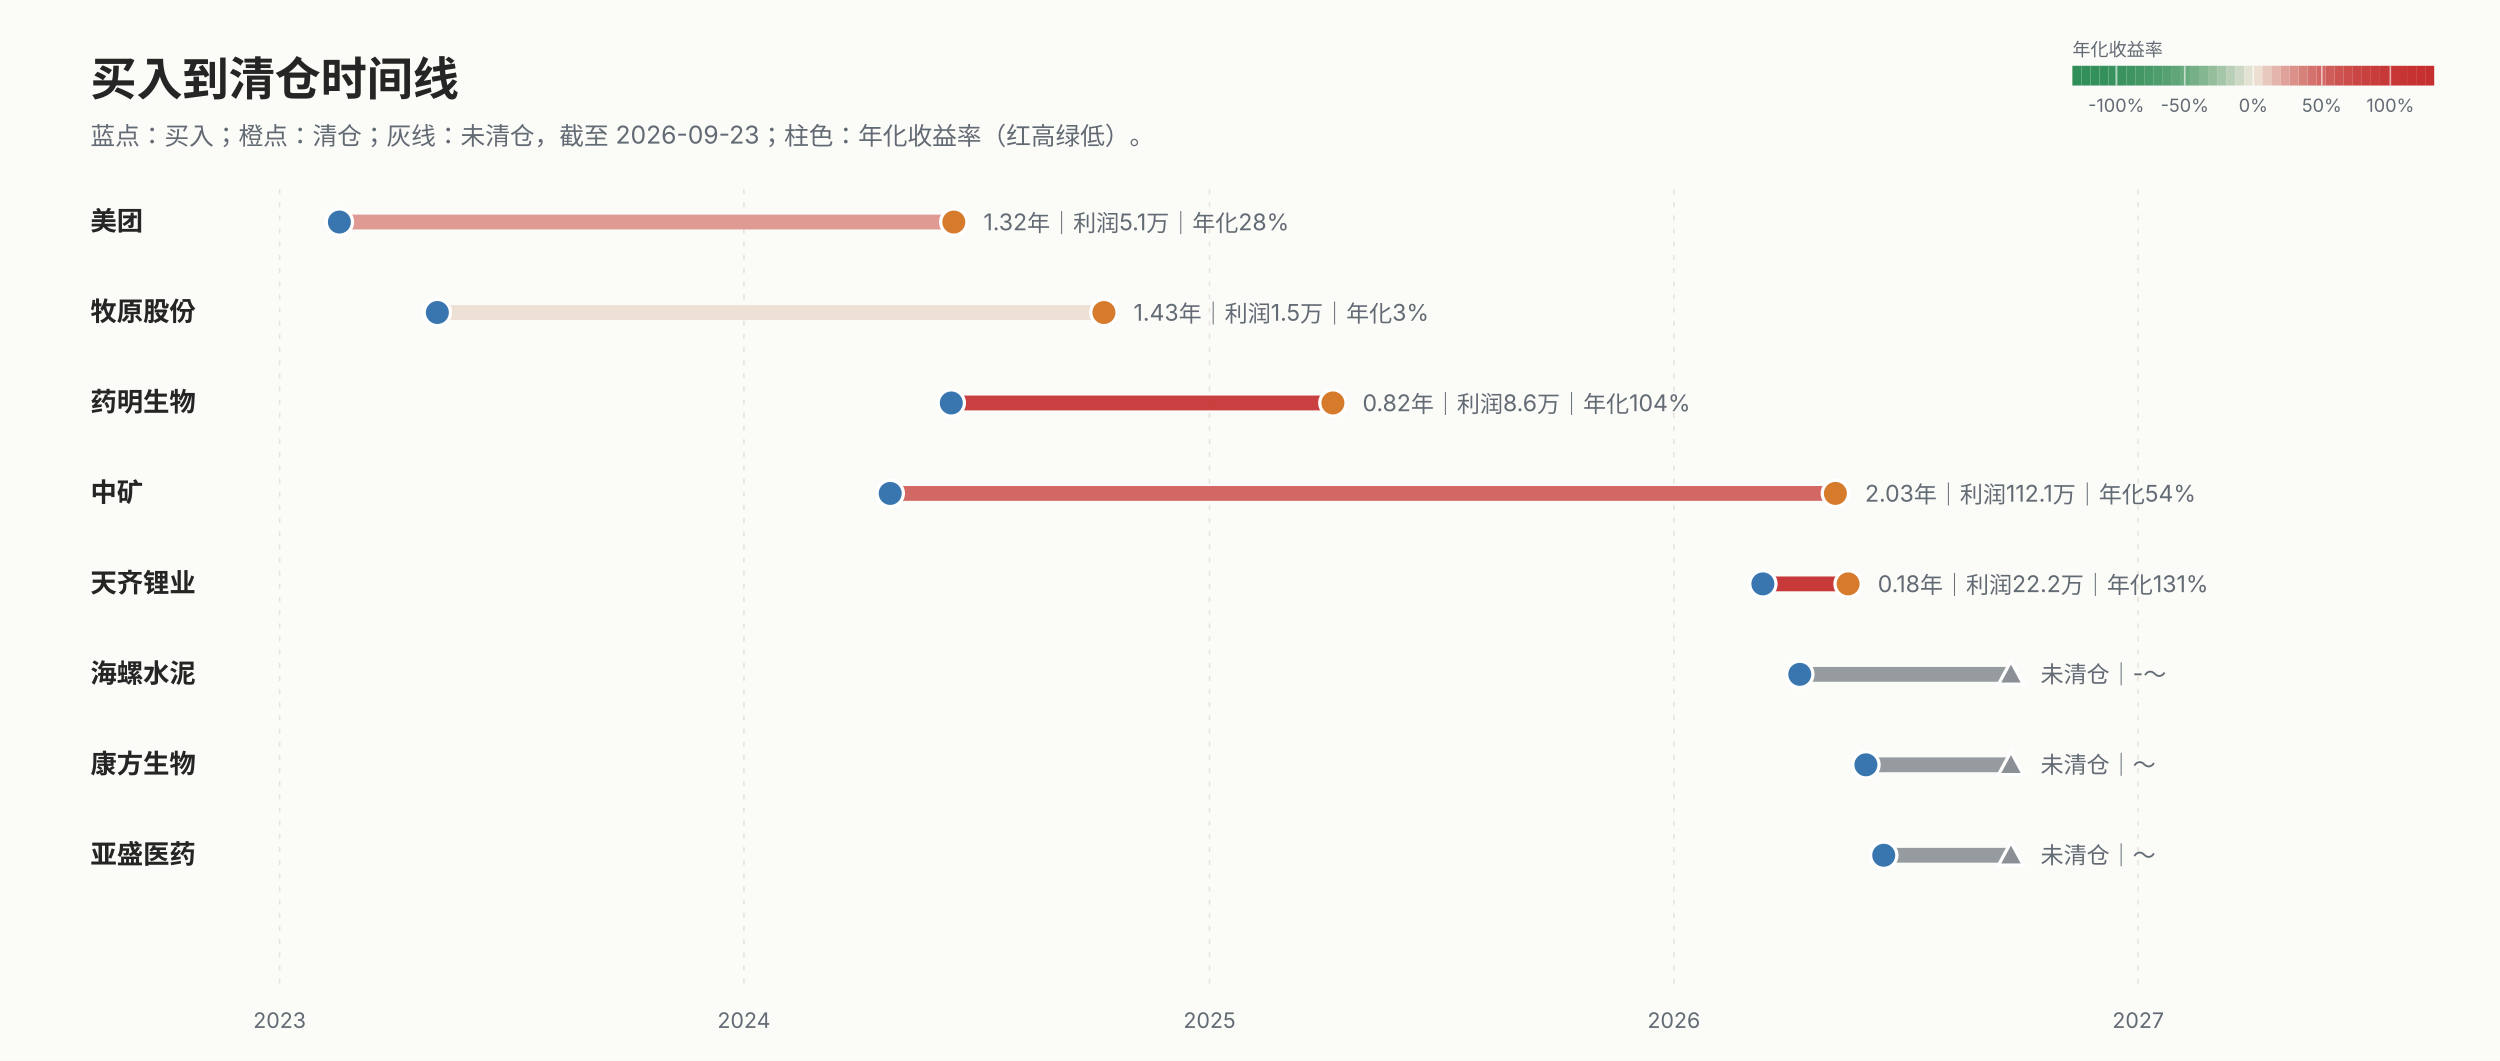
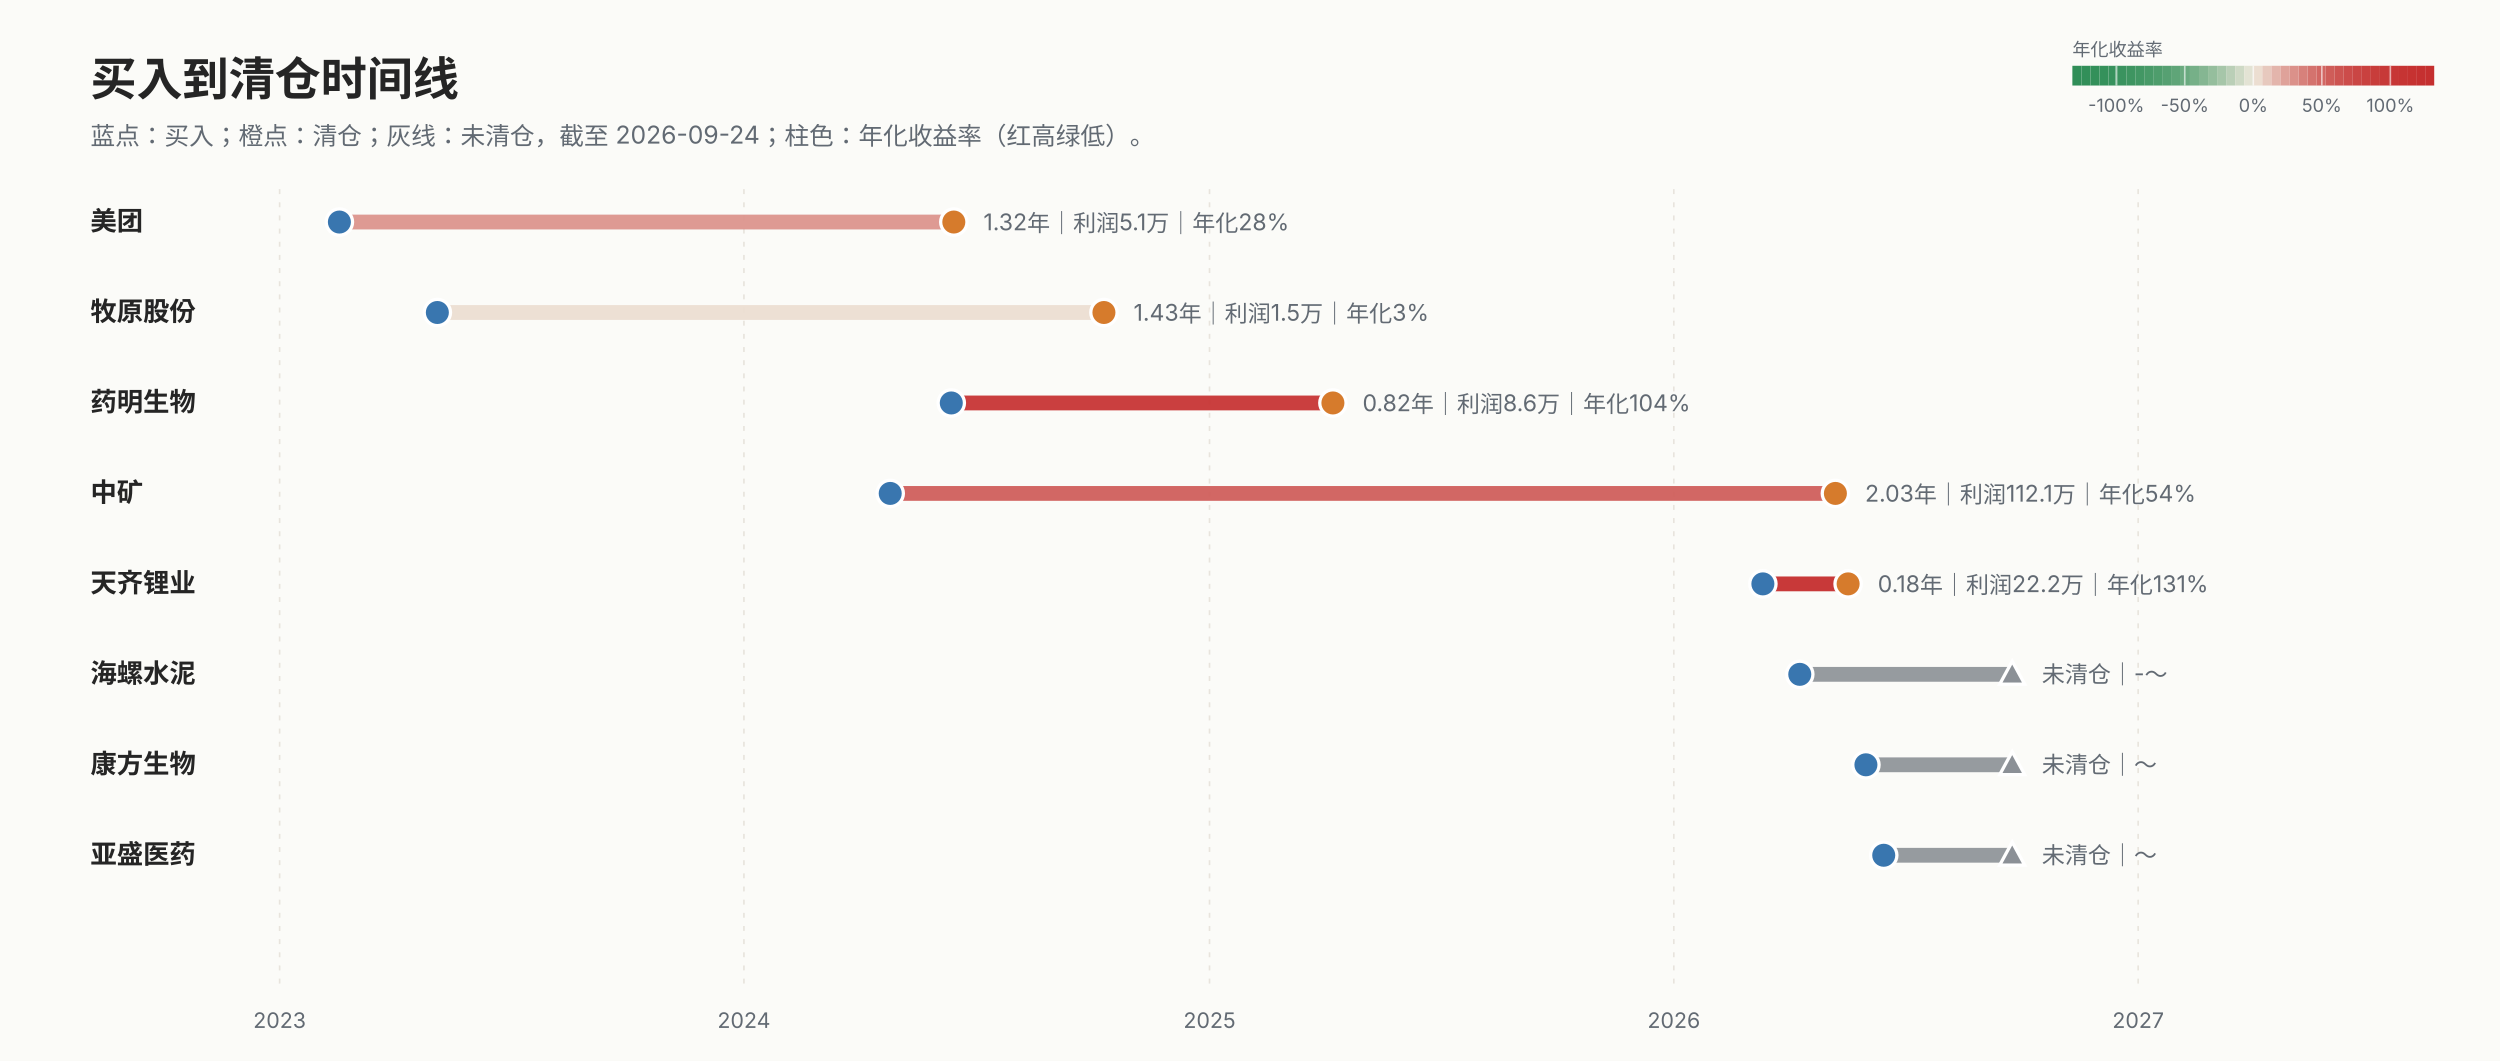
<svg xmlns="http://www.w3.org/2000/svg" width="1520" height="645" viewBox="0 0 1520 645" role="img" aria-label="买入到清仓时间线">
  <rect width="100%" height="100%" fill="#fbfbf8" />
  <style>text{font-family:"Inter","Noto Sans SC","PingFang SC","Microsoft YaHei",Arial,sans-serif;}</style>
  <text x="55" y="58" font-size="28" font-weight="700" fill="#252525">买入到清仓时间线</text>
  <g>
    <rect x="1260.00" y="40" width="5.50" height="12" fill="#308e58" />
    <rect x="1265.50" y="40" width="5.50" height="12" fill="#328f59" />
    <rect x="1271.00" y="40" width="5.50" height="12" fill="#33905a" />
    <rect x="1276.50" y="40" width="5.50" height="12" fill="#35915b" />
    <rect x="1282.00" y="40" width="5.50" height="12" fill="#37925d" />
    <rect x="1287.50" y="40" width="5.50" height="12" fill="#3a935f" />
    <rect x="1293.00" y="40" width="5.50" height="12" fill="#3e9561" />
    <rect x="1298.50" y="40" width="5.50" height="12" fill="#429764" />
    <rect x="1304.00" y="40" width="5.50" height="12" fill="#489a68" />
    <rect x="1309.50" y="40" width="5.50" height="12" fill="#4e9d6c" />
    <rect x="1315.00" y="40" width="5.50" height="12" fill="#56a072" />
    <rect x="1320.50" y="40" width="5.50" height="12" fill="#5fa578" />
    <rect x="1326.00" y="40" width="5.50" height="12" fill="#6aaa7f" />
    <rect x="1331.50" y="40" width="5.50" height="12" fill="#76b088" />
    <rect x="1337.00" y="40" width="5.50" height="12" fill="#85b692" />
    <rect x="1342.50" y="40" width="5.50" height="12" fill="#95be9d" />
    <rect x="1348.00" y="40" width="5.50" height="12" fill="#a6c6a9" />
    <rect x="1353.50" y="40" width="5.50" height="12" fill="#bacfb7" />
    <rect x="1359.00" y="40" width="5.50" height="12" fill="#ced9c5" />
    <rect x="1364.50" y="40" width="5.50" height="12" fill="#e3e3d4" />
    <rect x="1370.00" y="40" width="5.50" height="12" fill="#ecded1" />
    <rect x="1375.50" y="40" width="5.50" height="12" fill="#e7c9be" />
    <rect x="1381.00" y="40" width="5.50" height="12" fill="#e3b5ac" />
    <rect x="1386.50" y="40" width="5.50" height="12" fill="#dfa29a" />
    <rect x="1392.00" y="40" width="5.50" height="12" fill="#db918a" />
    <rect x="1397.50" y="40" width="5.50" height="12" fill="#d7817b" />
    <rect x="1403.00" y="40" width="5.50" height="12" fill="#d4736e" />
    <rect x="1408.50" y="40" width="5.50" height="12" fill="#d26763" />
    <rect x="1414.00" y="40" width="5.50" height="12" fill="#cf5d59" />
    <rect x="1419.50" y="40" width="5.50" height="12" fill="#cd5451" />
    <rect x="1425.00" y="40" width="5.50" height="12" fill="#cc4c4a" />
    <rect x="1430.50" y="40" width="5.50" height="12" fill="#ca4644" />
    <rect x="1436.00" y="40" width="5.50" height="12" fill="#c9413f" />
    <rect x="1441.50" y="40" width="5.50" height="12" fill="#c83d3b" />
    <rect x="1447.00" y="40" width="5.50" height="12" fill="#c73938" />
    <rect x="1452.50" y="40" width="5.50" height="12" fill="#c73635" />
    <rect x="1458.00" y="40" width="5.50" height="12" fill="#c63433" />
    <rect x="1463.50" y="40" width="5.50" height="12" fill="#c63231" />
    <rect x="1469.00" y="40" width="5.50" height="12" fill="#c53030" />
    <rect x="1474.50" y="40" width="5.50" height="12" fill="#c52f2f" />
    <line x1="1286.67" y1="40" x2="1286.67" y2="52" stroke="#fff" stroke-width="1" opacity=".6" />
    <text x="1286.67" y="68" font-size="11" fill="#626a73" text-anchor="middle">-100%</text>
    <line x1="1328.33" y1="40" x2="1328.33" y2="52" stroke="#fff" stroke-width="1" opacity=".6" />
    <text x="1328.33" y="68" font-size="11" fill="#626a73" text-anchor="middle">-50%</text>
    <line x1="1370.00" y1="40" x2="1370.00" y2="52" stroke="#fff" stroke-width="1" opacity=".6" />
    <text x="1370.00" y="68" font-size="11" fill="#626a73" text-anchor="middle">0%</text>
    <line x1="1411.67" y1="40" x2="1411.67" y2="52" stroke="#fff" stroke-width="1" opacity=".6" />
    <text x="1411.67" y="68" font-size="11" fill="#626a73" text-anchor="middle">50%</text>
    <line x1="1453.33" y1="40" x2="1453.33" y2="52" stroke="#fff" stroke-width="1" opacity=".6" />
    <text x="1453.33" y="68" font-size="11" fill="#626a73" text-anchor="middle">100%</text>
    <text x="1260" y="34" font-size="11" fill="#626a73">年化收益率</text>
  </g>
-   <text x="55" y="88" font-size="15" fill="#626a73">蓝点：买入；橙点：清仓；灰线：未清仓，截至 2026-09-23；柱色：年化收益率（红高绿低）。</text>
+   <text x="55" y="88" font-size="15" fill="#626a73">蓝点：买入；橙点：清仓；灰线：未清仓，截至 2026-09-24；柱色：年化收益率（红高绿低）。</text>
  <line x1="170.00" y1="115" x2="170.00" y2="600" stroke="#ddd7ce" opacity=".65" stroke-dasharray="3 5" />
  <text x="170.00" y="625" font-size="13" fill="#626a73" text-anchor="middle">2023</text>
  <line x1="452.31" y1="115" x2="452.31" y2="600" stroke="#ddd7ce" opacity=".65" stroke-dasharray="3 5" />
  <text x="452.31" y="625" font-size="13" fill="#626a73" text-anchor="middle">2024</text>
  <line x1="735.39" y1="115" x2="735.39" y2="600" stroke="#ddd7ce" opacity=".65" stroke-dasharray="3 5" />
  <text x="735.39" y="625" font-size="13" fill="#626a73" text-anchor="middle">2025</text>
  <line x1="1017.69" y1="115" x2="1017.69" y2="600" stroke="#ddd7ce" opacity=".65" stroke-dasharray="3 5" />
  <text x="1017.69" y="625" font-size="13" fill="#626a73" text-anchor="middle">2026</text>
  <line x1="1300.00" y1="115" x2="1300.00" y2="600" stroke="#ddd7ce" opacity=".65" stroke-dasharray="3 5" />
  <text x="1300.00" y="625" font-size="13" fill="#626a73" text-anchor="middle">2027</text>
  <text x="55" y="140" font-size="16" font-weight="700" fill="#252525">美团</text>
  <line x1="206.35" y1="135" x2="579.92" y2="135" stroke="#dc958e" stroke-width="9" opacity=".95" />
  <circle cx="579.92" cy="135" r="8" fill="#d67b2c" stroke="#fff" stroke-width="2" />
  <circle cx="206.35" cy="135" r="8" fill="#3976af" stroke="#fff" stroke-width="2" />
  <text x="597.92" y="140" font-size="14" fill="#626a73">1.32年｜利润5.1万｜年化28%</text>
  <text x="55" y="195" font-size="16" font-weight="700" fill="#252525">牧原股份</text>
  <line x1="265.91" y1="190" x2="671.19" y2="190" stroke="#ecded2" stroke-width="9" opacity=".95" />
  <circle cx="671.19" cy="190" r="8" fill="#d67b2c" stroke="#fff" stroke-width="2" />
  <circle cx="265.91" cy="190" r="8" fill="#3976af" stroke="#fff" stroke-width="2" />
  <text x="689.19" y="195" font-size="14" fill="#626a73">1.43年｜利润1.5万｜年化3%</text>
  <text x="55" y="250" font-size="16" font-weight="700" fill="#252525">药明生物</text>
  <line x1="578.38" y1="245" x2="810.41" y2="245" stroke="#c73535" stroke-width="9" opacity=".95" />
  <circle cx="810.41" cy="245" r="8" fill="#d67b2c" stroke="#fff" stroke-width="2" />
  <circle cx="578.38" cy="245" r="8" fill="#3976af" stroke="#fff" stroke-width="2" />
  <text x="828.41" y="250" font-size="14" fill="#626a73">0.82年｜利润8.6万｜年化104%</text>
  <text x="55" y="305" font-size="16" font-weight="700" fill="#252525">中矿</text>
  <line x1="541.25" y1="300" x2="1115.92" y2="300" stroke="#d0605c" stroke-width="9" opacity=".95" />
  <circle cx="1115.92" cy="300" r="8" fill="#d67b2c" stroke="#fff" stroke-width="2" />
  <circle cx="541.25" cy="300" r="8" fill="#3976af" stroke="#fff" stroke-width="2" />
  <text x="1133.92" y="305" font-size="14" fill="#626a73">2.03年｜利润112.1万｜年化54%</text>
  <text x="55" y="360" font-size="16" font-weight="700" fill="#252525">天齐锂业</text>
  <line x1="1071.83" y1="355" x2="1123.66" y2="355" stroke="#c52f2f" stroke-width="9" opacity=".95" />
  <circle cx="1123.66" cy="355" r="8" fill="#d67b2c" stroke="#fff" stroke-width="2" />
  <circle cx="1071.83" cy="355" r="8" fill="#3976af" stroke="#fff" stroke-width="2" />
  <text x="1141.66" y="360" font-size="14" fill="#626a73">0.18年｜利润22.2万｜年化131%</text>
  <text x="55" y="415" font-size="16" font-weight="700" fill="#252525">海螺水泥</text>
-   <line x1="1094.26" y1="410" x2="1222.66" y2="410" stroke="#8b9096" stroke-width="9" opacity=".9" />
-   <polygon points="1222.66,402 1215.06,416 1230.26,416" fill="#8b9096" stroke="#fff" stroke-width="2" />
+   <line x1="1094.26" y1="410" x2="1223.43" y2="410" stroke="#8b9096" stroke-width="9" opacity=".9" />
+   <polygon points="1223.43,402 1215.83,416 1231.03,416" fill="#8b9096" stroke="#fff" stroke-width="2" />
  <circle cx="1094.26" cy="410" r="8" fill="#3976af" stroke="#fff" stroke-width="2" />
-   <text x="1240.66" y="415" font-size="14" fill="#626a73">未清仓｜-～</text>
+   <text x="1241.43" y="415" font-size="14" fill="#626a73">未清仓｜-～</text>
  <text x="55" y="470" font-size="16" font-weight="700" fill="#252525">康方生物</text>
-   <line x1="1134.48" y1="465" x2="1222.66" y2="465" stroke="#8b9096" stroke-width="9" opacity=".9" />
-   <polygon points="1222.66,457 1215.06,471 1230.26,471" fill="#8b9096" stroke="#fff" stroke-width="2" />
+   <line x1="1134.48" y1="465" x2="1223.43" y2="465" stroke="#8b9096" stroke-width="9" opacity=".9" />
+   <polygon points="1223.43,457 1215.83,471 1231.03,471" fill="#8b9096" stroke="#fff" stroke-width="2" />
  <circle cx="1134.48" cy="465" r="8" fill="#3976af" stroke="#fff" stroke-width="2" />
-   <text x="1240.66" y="470" font-size="14" fill="#626a73">未清仓｜～</text>
+   <text x="1241.43" y="470" font-size="14" fill="#626a73">未清仓｜～</text>
  <text x="55" y="525" font-size="16" font-weight="700" fill="#252525">亚盛医药</text>
-   <line x1="1145.31" y1="520" x2="1222.66" y2="520" stroke="#8b9096" stroke-width="9" opacity=".9" />
-   <polygon points="1222.66,512 1215.06,526 1230.26,526" fill="#8b9096" stroke="#fff" stroke-width="2" />
+   <line x1="1145.31" y1="520" x2="1223.43" y2="520" stroke="#8b9096" stroke-width="9" opacity=".9" />
+   <polygon points="1223.43,512 1215.83,526 1231.03,526" fill="#8b9096" stroke="#fff" stroke-width="2" />
  <circle cx="1145.31" cy="520" r="8" fill="#3976af" stroke="#fff" stroke-width="2" />
-   <text x="1240.66" y="525" font-size="14" fill="#626a73">未清仓｜～</text>
+   <text x="1241.43" y="525" font-size="14" fill="#626a73">未清仓｜～</text>
</svg>
